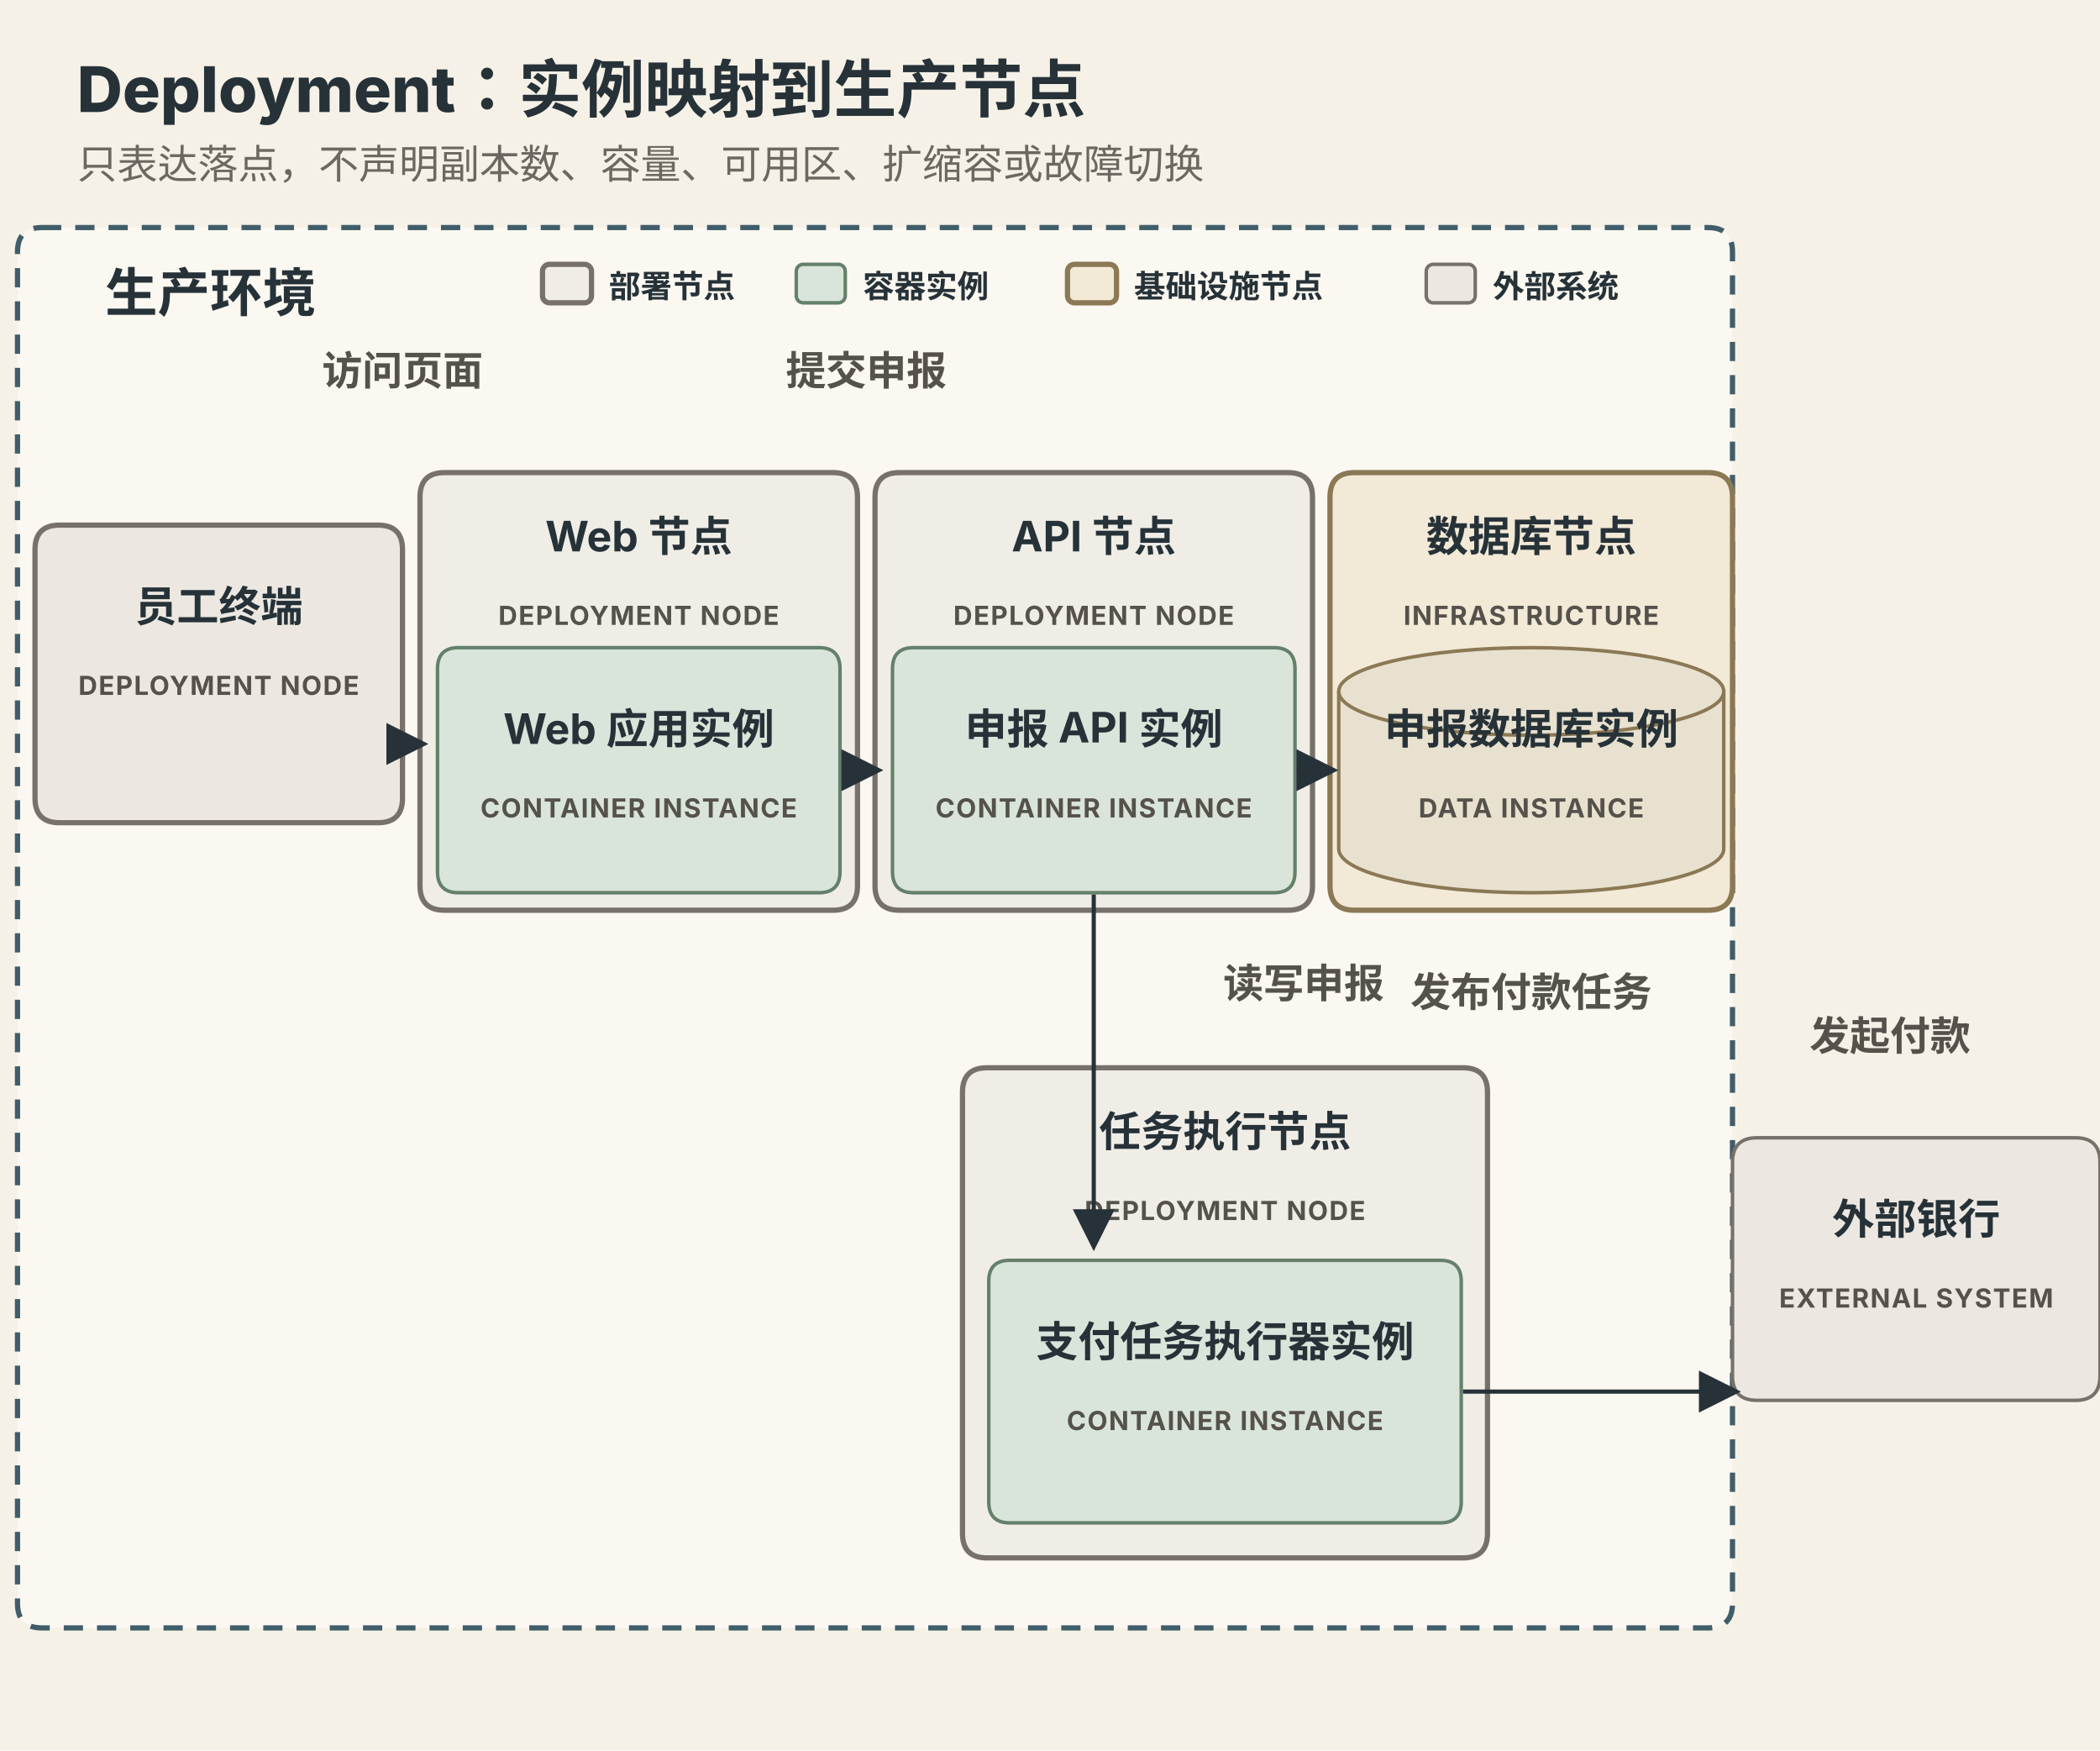
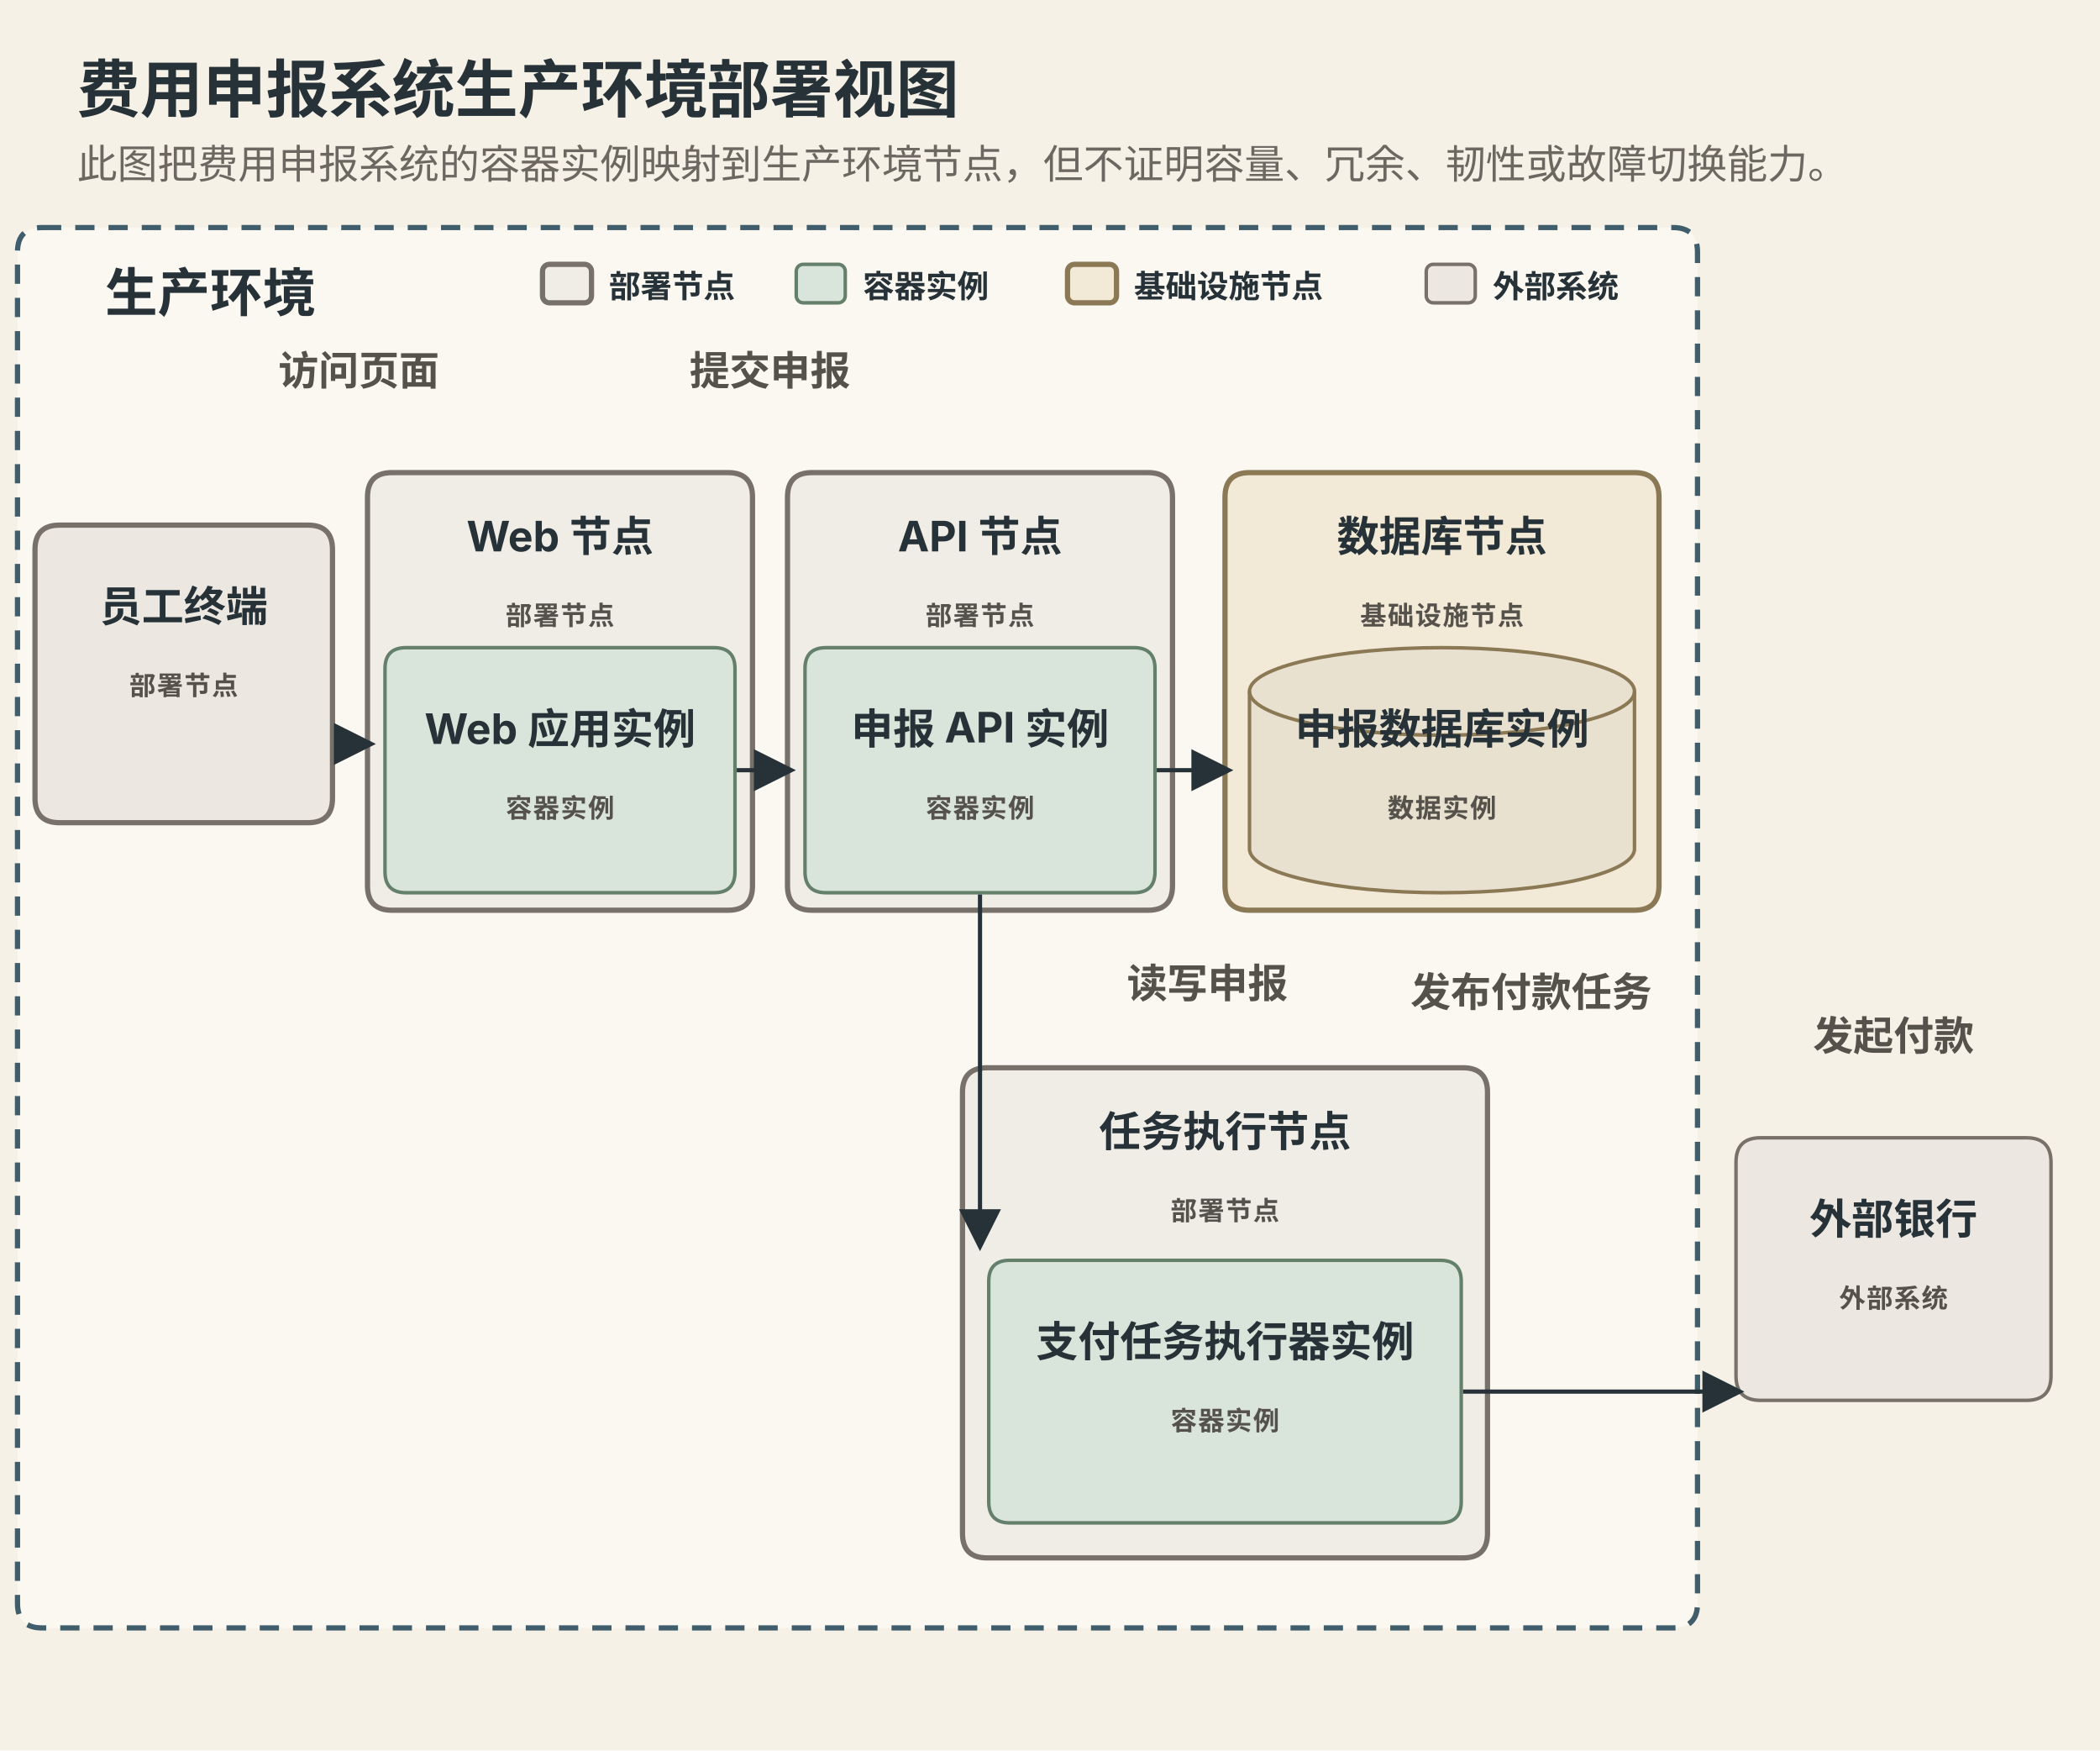
<svg xmlns="http://www.w3.org/2000/svg" viewBox="0 0 1200 1000" role="img" aria-labelledby="deployment-title deployment-description">
  <defs>
    <marker id="deployment-arrow" markerUnits="strokeWidth" markerWidth="10" markerHeight="10" viewBox="0 0 10 10" refX="8" refY="5" orient="auto">
      <path d="M0 0L10 5L0 10Z" fill="#263238" />
    </marker>
    <style>
      text{font-family:-apple-system,BlinkMacSystemFont,"Segoe UI","PingFang SC","Microsoft YaHei",sans-serif;fill:#263238}
      .heading{font-size:36px;font-weight:760}.note{font-size:23px;fill:#6c6861}
      .boundary-title{font-size:30px;font-weight:760}.node-title{font-size:24px;font-weight:720}
      .node-type{font-size:15px;font-weight:700;letter-spacing:.7px;fill:#55514b}
      .edge-label{font-size:23px;font-weight:650;fill:#55514b}.legend{font-size:18px;font-weight:650}
    </style>
  </defs>
  <path d="M0 0H1200V1000H0Z" fill="#F6F1E7" />
-   <text x="44" y="64" class="heading">Deployment：实例映射到生产节点</text>
-   <text x="44" y="102" class="note">只表达落点，不声明副本数、容量、可用区、扩缩容或故障切换</text>
-   <path d="M24 130H976Q990 130 990 144V916Q990 930 976 930H24Q10 930 10 916V144Q10 130 24 130Z" fill="#FBF8F1" stroke="#405D6B" stroke-width="3" stroke-dasharray="11 8" />
+   <text x="44" y="64" class="heading">费用申报系统生产环境部署视图</text>
+   <text x="44" y="102" class="note">此图把费用申报系统的容器实例映射到生产环境节点，但不证明容量、冗余、韧性或故障切换能力。</text>
+   <path data-boundary-id="production" data-boundary-bounds="10 130 960 800" d="M24 130H956Q970 130 970 144V916Q970 930 956 930H24Q10 930 10 916V144Q10 130 24 130Z" fill="#FBF8F1" stroke="#405D6B" stroke-width="3" stroke-dasharray="11 8" />
  <text x="60" y="178" class="boundary-title">生产环境</text>
  <g aria-label="图例">
    <rect x="310" y="151" width="28" height="22" rx="4" fill="#F0EDE7" stroke="#77716A" stroke-width="3" />
    <text x="348" y="170" class="legend">部署节点</text>
    <rect x="455" y="151" width="28" height="22" rx="4" fill="#D9E5DA" stroke="#64806B" stroke-width="2" />
    <text x="493" y="170" class="legend">容器实例</text>
    <rect x="610" y="151" width="28" height="22" rx="4" fill="#F2E9D6" stroke="#8B7855" stroke-width="3" />
    <text x="648" y="170" class="legend">基础设施节点</text>
    <rect x="815" y="151" width="28" height="22" rx="4" fill="#ECE8E1" stroke="#77716A" stroke-width="2" />
    <text x="853" y="170" class="legend">外部系统</text>
  </g>
-   <g data-node-id="employee-terminal" data-node-bounds="20 300 210 170">
-     <path d="M34 300H216Q230 300 230 314V456Q230 470 216 470H34Q20 470 20 456V314Q20 300 34 300Z" fill="#ECE8E1" stroke="#77716A" stroke-width="3" />
-     <text x="125" y="355" text-anchor="middle" class="node-title" data-text-role="title">员工终端</text>
-     <text x="125" y="397" text-anchor="middle" class="node-type" data-text-role="type">DEPLOYMENT NODE</text>
+   <g data-node-id="employee-terminal" data-node-bounds="20 300 170 170">
+     <path d="M34 300H176Q190 300 190 314V456Q190 470 176 470H34Q20 470 20 456V314Q20 300 34 300Z" fill="#ECE8E1" stroke="#77716A" stroke-width="3" />
+     <text x="105" y="355" text-anchor="middle" class="node-title" data-text-role="title">员工终端</text>
+     <text x="105" y="397" text-anchor="middle" class="node-type" data-text-role="type">部署节点</text>
  </g>
-   <g data-node-id="web-node" data-node-bounds="240 270 250 250">
-     <path d="M254 270H476Q490 270 490 284V506Q490 520 476 520H254Q240 520 240 506V284Q240 270 254 270Z" fill="#F0EDE7" stroke="#77716A" stroke-width="3" />
-     <text x="365" y="315" text-anchor="middle" class="node-title" data-text-role="title">Web 节点</text>
-     <text x="365" y="357" text-anchor="middle" class="node-type" data-text-role="type">DEPLOYMENT NODE</text>
+   <g data-node-id="web-node" data-node-bounds="210 270 220 250">
+     <path d="M224 270H416Q430 270 430 284V506Q430 520 416 520H224Q210 520 210 506V284Q210 270 224 270Z" fill="#F0EDE7" stroke="#77716A" stroke-width="3" />
+     <text x="320" y="315" text-anchor="middle" class="node-title" data-text-role="title">Web 节点</text>
+     <text x="320" y="357" text-anchor="middle" class="node-type" data-text-role="type">部署节点</text>
  </g>
-   <g data-node-id="web-instance" data-node-bounds="250 370 230 140">
-     <path d="M262 370H468Q480 370 480 382V498Q480 510 468 510H262Q250 510 250 498V382Q250 370 262 370Z" fill="#D9E5DA" stroke="#64806B" stroke-width="2" />
-     <text x="365" y="425" text-anchor="middle" class="node-title" data-text-role="title">Web 应用实例</text>
-     <text x="365" y="467" text-anchor="middle" class="node-type" data-text-role="type">CONTAINER INSTANCE</text>
+   <g data-node-id="web-instance" data-node-bounds="220 370 200 140">
+     <path d="M232 370H408Q420 370 420 382V498Q420 510 408 510H232Q220 510 220 498V382Q220 370 232 370Z" fill="#D9E5DA" stroke="#64806B" stroke-width="2" />
+     <text x="320" y="425" text-anchor="middle" class="node-title" data-text-role="title">Web 应用实例</text>
+     <text x="320" y="467" text-anchor="middle" class="node-type" data-text-role="type">容器实例</text>
  </g>
-   <g data-node-id="api-node" data-node-bounds="500 270 250 250">
-     <path d="M514 270H736Q750 270 750 284V506Q750 520 736 520H514Q500 520 500 506V284Q500 270 514 270Z" fill="#F0EDE7" stroke="#77716A" stroke-width="3" />
-     <text x="625" y="315" text-anchor="middle" class="node-title" data-text-role="title">API 节点</text>
-     <text x="625" y="357" text-anchor="middle" class="node-type" data-text-role="type">DEPLOYMENT NODE</text>
+   <g data-node-id="api-node" data-node-bounds="450 270 220 250">
+     <path d="M464 270H656Q670 270 670 284V506Q670 520 656 520H464Q450 520 450 506V284Q450 270 464 270Z" fill="#F0EDE7" stroke="#77716A" stroke-width="3" />
+     <text x="560" y="315" text-anchor="middle" class="node-title" data-text-role="title">API 节点</text>
+     <text x="560" y="357" text-anchor="middle" class="node-type" data-text-role="type">部署节点</text>
  </g>
-   <g data-node-id="api-instance" data-node-bounds="510 370 230 140">
-     <path d="M522 370H728Q740 370 740 382V498Q740 510 728 510H522Q510 510 510 498V382Q510 370 522 370Z" fill="#D9E5DA" stroke="#64806B" stroke-width="2" />
-     <text x="625" y="425" text-anchor="middle" class="node-title" data-text-role="title">申报 API 实例</text>
-     <text x="625" y="467" text-anchor="middle" class="node-type" data-text-role="type">CONTAINER INSTANCE</text>
+   <g data-node-id="api-instance" data-node-bounds="460 370 200 140">
+     <path d="M472 370H648Q660 370 660 382V498Q660 510 648 510H472Q460 510 460 498V382Q460 370 472 370Z" fill="#D9E5DA" stroke="#64806B" stroke-width="2" />
+     <text x="560" y="425" text-anchor="middle" class="node-title" data-text-role="title">申报 API 实例</text>
+     <text x="560" y="467" text-anchor="middle" class="node-type" data-text-role="type">容器实例</text>
  </g>
-   <g data-node-id="db-node" data-node-bounds="760 270 230 250">
-     <path d="M774 270H976Q990 270 990 284V506Q990 520 976 520H774Q760 520 760 506V284Q760 270 774 270Z" fill="#F2E9D6" stroke="#8B7855" stroke-width="3" />
-     <text x="875" y="315" text-anchor="middle" class="node-title" data-text-role="title">数据库节点</text>
-     <text x="875" y="357" text-anchor="middle" class="node-type" data-text-role="type">INFRASTRUCTURE</text>
+   <g data-node-id="db-node" data-node-bounds="700 270 248 250">
+     <path d="M714 270H934Q948 270 948 284V506Q948 520 934 520H714Q700 520 700 506V284Q700 270 714 270Z" fill="#F2E9D6" stroke="#8B7855" stroke-width="3" />
+     <text x="824" y="315" text-anchor="middle" class="node-title" data-text-role="title">数据库节点</text>
+     <text x="824" y="357" text-anchor="middle" class="node-type" data-text-role="type">基础设施节点</text>
  </g>
-   <g data-node-id="db-instance" data-node-bounds="765 370 220 140">
-     <path d="M765 395C765 381 815 370 875 370S985 381 985 395V485C985 499 935 510 875 510S765 499 765 485Z" fill="#E8E1CF" stroke="#8B7855" stroke-width="2" />
-     <path d="M765 395C765 409 815 420 875 420S985 409 985 395" fill="none" stroke="#8B7855" stroke-width="2" />
-     <text x="875" y="425" text-anchor="middle" class="node-title" data-text-role="title">申报数据库实例</text>
-     <text x="875" y="467" text-anchor="middle" class="node-type" data-text-role="type">DATA INSTANCE</text>
+   <g data-node-id="db-instance" data-node-bounds="714 370 220 140">
+     <path d="M714 395C714 381 764 370 824 370S934 381 934 395V485C934 499 884 510 824 510S714 499 714 485Z" fill="#E8E1CF" stroke="#8B7855" stroke-width="2" />
+     <path d="M714 395C714 409 764 420 824 420S934 409 934 395" fill="none" stroke="#8B7855" stroke-width="2" />
+     <text x="824" y="425" text-anchor="middle" class="node-title" data-text-role="title">申报数据库实例</text>
+     <text x="824" y="467" text-anchor="middle" class="node-type" data-text-role="type">数据实例</text>
  </g>
  <g data-node-id="task-node" data-node-bounds="550 610 300 280">
    <path d="M564 610H836Q850 610 850 624V876Q850 890 836 890H564Q550 890 550 876V624Q550 610 564 610Z" fill="#F0EDE7" stroke="#77716A" stroke-width="3" />
    <text x="700" y="655" text-anchor="middle" class="node-title" data-text-role="title">任务执行节点</text>
-     <text x="700" y="697" text-anchor="middle" class="node-type" data-text-role="type">DEPLOYMENT NODE</text>
+     <text x="700" y="697" text-anchor="middle" class="node-type" data-text-role="type">部署节点</text>
  </g>
  <g data-node-id="worker-instance" data-node-bounds="565 720 270 150">
    <path d="M577 720H823Q835 720 835 732V858Q835 870 823 870H577Q565 870 565 858V732Q565 720 577 720Z" fill="#D9E5DA" stroke="#64806B" stroke-width="2" />
    <text x="700" y="775" text-anchor="middle" class="node-title" data-text-role="title">支付任务执行器实例</text>
-     <text x="700" y="817" text-anchor="middle" class="node-type" data-text-role="type">CONTAINER INSTANCE</text>
+     <text x="700" y="817" text-anchor="middle" class="node-type" data-text-role="type">容器实例</text>
  </g>
-   <g data-node-id="bank" data-node-bounds="990 650 210 150">
-     <path d="M1004 650H1186Q1200 650 1200 664V786Q1200 800 1186 800H1004Q990 800 990 786V664Q990 650 1004 650Z" fill="#ECE8E1" stroke="#77716A" stroke-width="2" />
-     <text x="1095" y="705" text-anchor="middle" class="node-title" data-text-role="title">外部银行</text>
-     <text x="1095" y="747" text-anchor="middle" class="node-type" data-text-role="type">EXTERNAL SYSTEM</text>
+   <g data-node-id="bank" data-node-bounds="992 650 180 150">
+     <path d="M1006 650H1158Q1172 650 1172 664V786Q1172 800 1158 800H1006Q992 800 992 786V664Q992 650 1006 650Z" fill="#ECE8E1" stroke="#77716A" stroke-width="2" />
+     <text x="1082" y="705" text-anchor="middle" class="node-title" data-text-role="title">外部银行</text>
+     <text x="1082" y="747" text-anchor="middle" class="node-type" data-text-role="type">外部系统</text>
  </g>
-   <path data-edge-id="employee-web" d="M231 425H240" fill="none" stroke="#263238" stroke-width="2.4" marker-end="url(#deployment-arrow)" />
-   <text x="230" y="220" text-anchor="middle" class="edge-label" data-edge-id="employee-web">访问页面</text>
-   <path data-edge-id="web-api" d="M481 440H500" fill="none" stroke="#263238" stroke-width="2.4" marker-end="url(#deployment-arrow)" />
-   <text x="495" y="220" text-anchor="middle" class="edge-label" data-edge-id="web-api">提交申报</text>
-   <path data-edge-id="api-db" d="M741 440H760" fill="none" stroke="#263238" stroke-width="2.4" marker-end="url(#deployment-arrow)" />
-   <text x="745" y="570" text-anchor="middle" class="edge-label" data-edge-id="api-db">读写申报</text>
-   <path data-edge-id="api-task" d="M625 511V710" fill="none" stroke="#263238" stroke-width="2.4" marker-end="url(#deployment-arrow)" />
+   <path data-edge-id="employee-web" d="M191 425H210" fill="none" stroke="#263238" stroke-width="2.4" marker-end="url(#deployment-arrow)" />
+   <text x="205" y="220" text-anchor="middle" class="edge-label" data-edge-id="employee-web">访问页面</text>
+   <path data-edge-id="web-api" d="M421 440H450" fill="none" stroke="#263238" stroke-width="2.4" marker-end="url(#deployment-arrow)" />
+   <text x="440" y="220" text-anchor="middle" class="edge-label" data-edge-id="web-api">提交申报</text>
+   <path data-edge-id="api-db" d="M661 440H700" fill="none" stroke="#263238" stroke-width="2.4" marker-end="url(#deployment-arrow)" />
+   <text x="690" y="570" text-anchor="middle" class="edge-label" data-edge-id="api-db">读写申报</text>
+   <path data-edge-id="api-task" d="M560 511V710" fill="none" stroke="#263238" stroke-width="2.4" marker-end="url(#deployment-arrow)" />
  <text x="875" y="575" text-anchor="middle" class="edge-label" data-edge-id="api-task">发布付款任务</text>
-   <path data-edge-id="task-bank" d="M836 795H990" fill="none" stroke="#263238" stroke-width="2.4" marker-end="url(#deployment-arrow)" />
-   <text x="1080" y="600" text-anchor="middle" class="edge-label" data-edge-id="task-bank">发起付款</text>
+   <path data-edge-id="task-bank" d="M836 795H992" fill="none" stroke="#263238" stroke-width="2.4" marker-end="url(#deployment-arrow)" />
+   <text x="1082" y="600" text-anchor="middle" class="edge-label" data-edge-id="task-bank">发起付款</text>
</svg>
